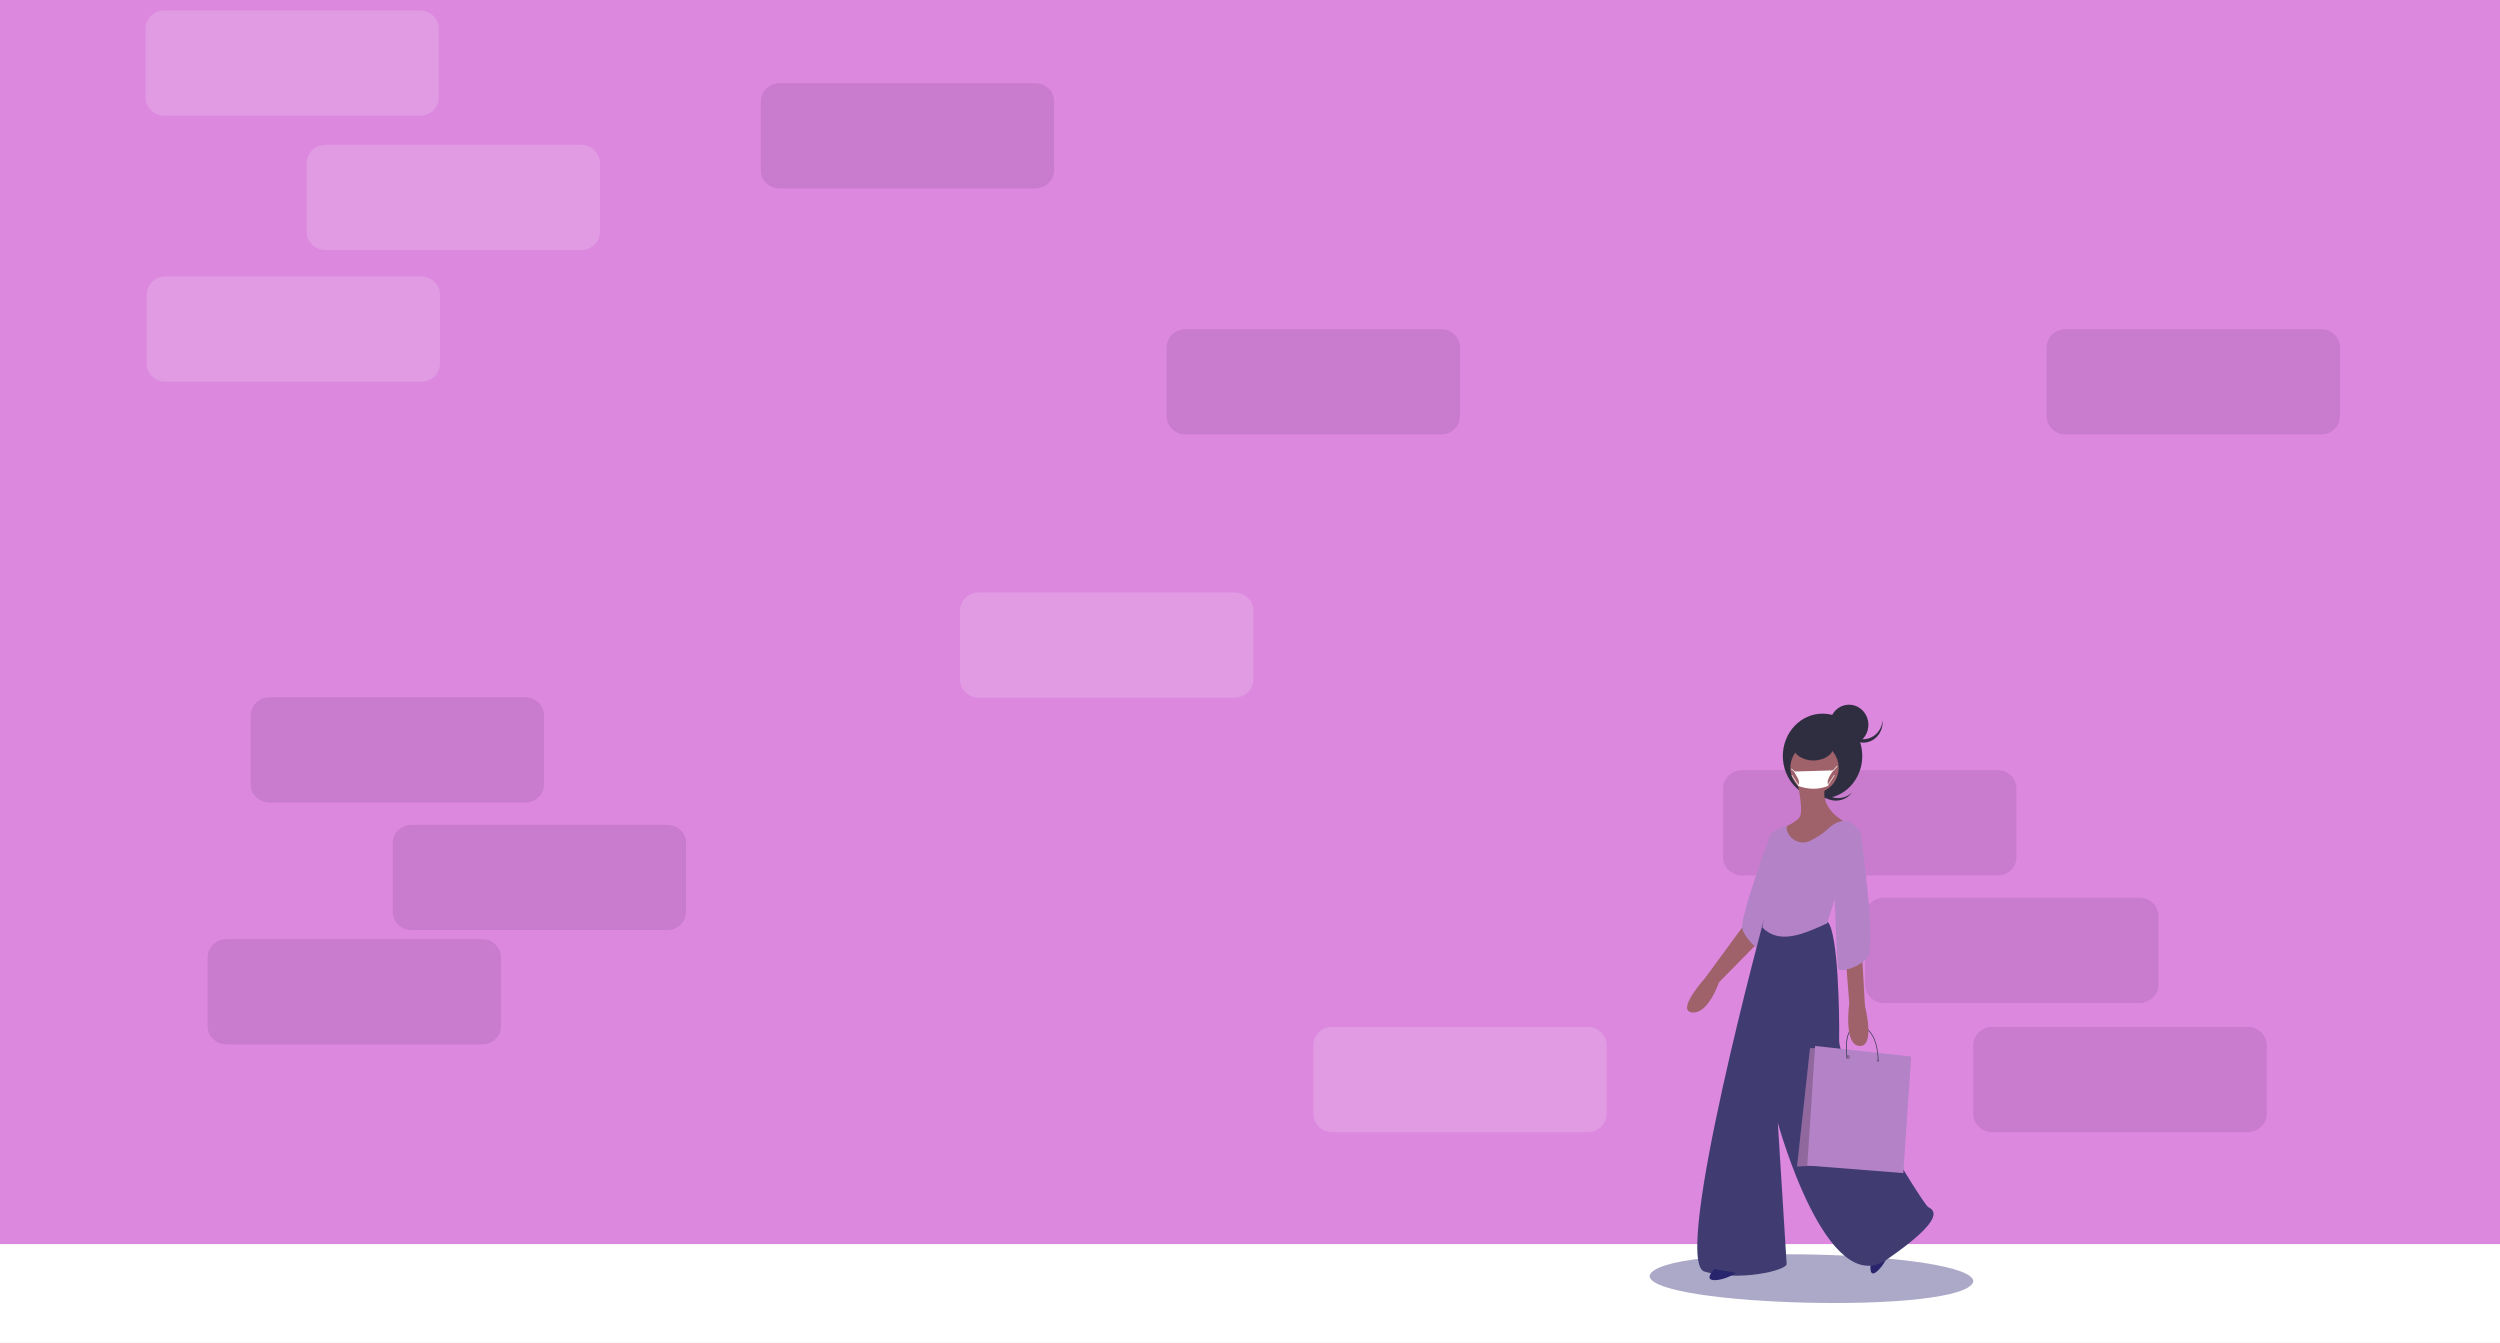
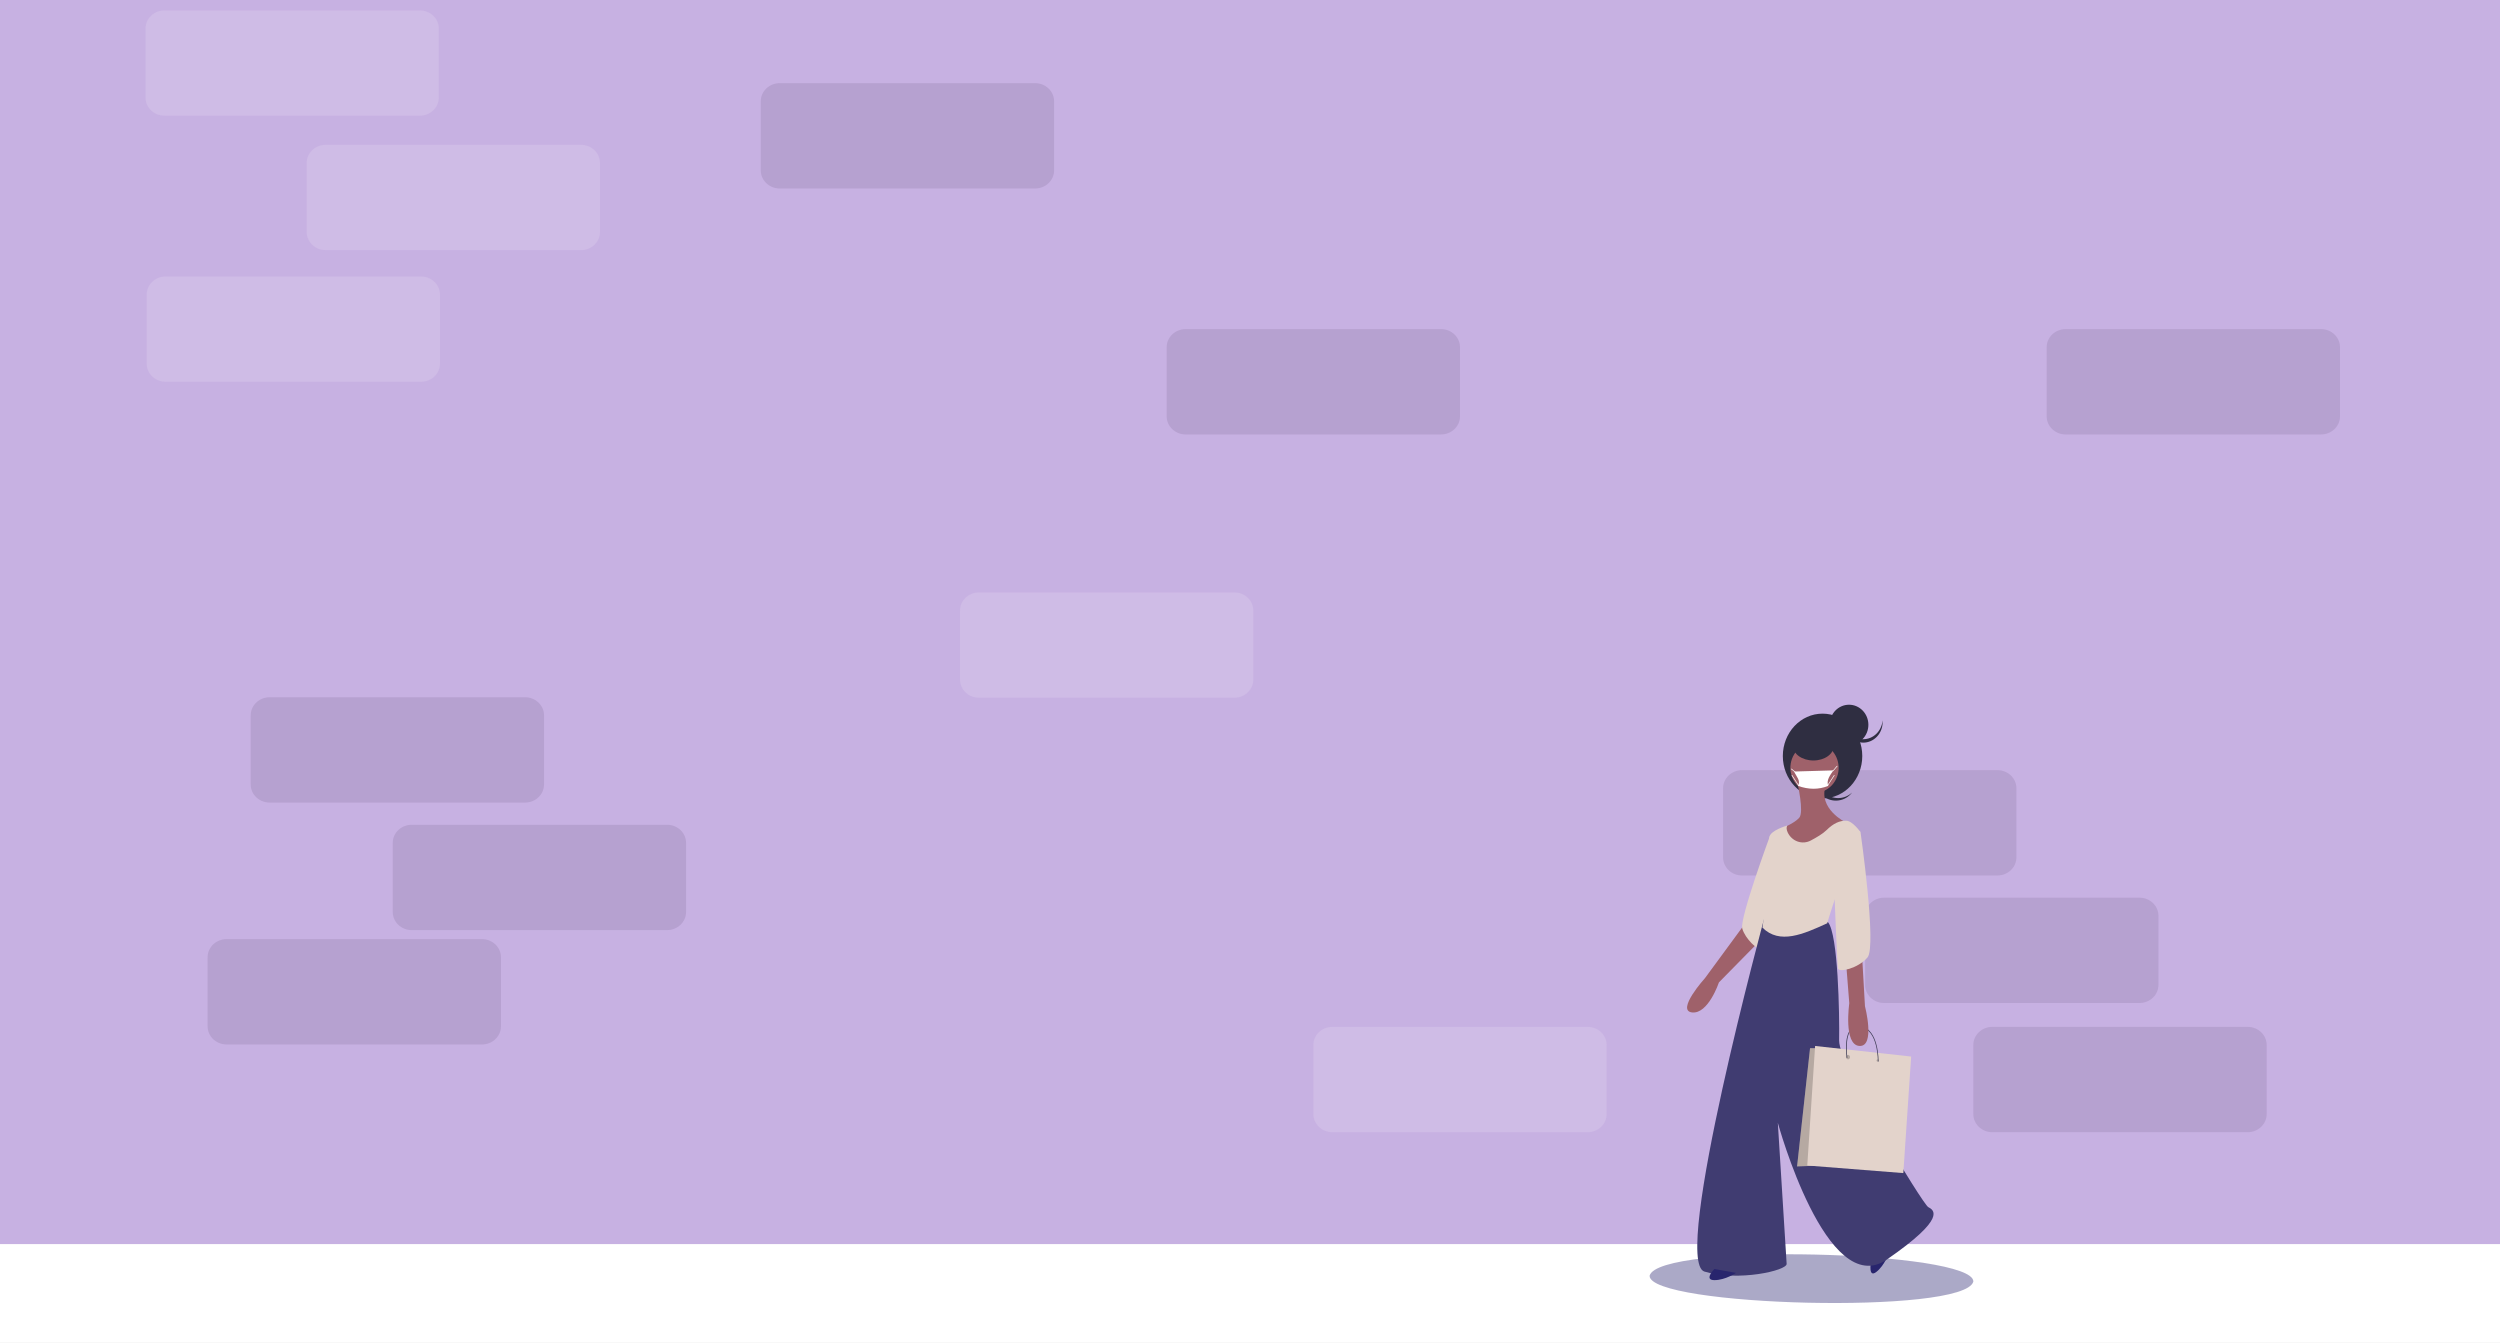
<svg xmlns="http://www.w3.org/2000/svg" width="635" height="341" viewBox="0 0 635 341" fill="none">
  <rect width="635" height="341" fill="white" />
-   <rect width="635" height="316" fill="#DC88DF" />
+   <rect width="635" height="316" fill="#C7B1E2" />
  <path opacity="0.2" d="M106.651 2.641H41.775C39.115 2.641 36.96 4.705 36.96 7.251V24.782C36.96 27.328 39.115 29.392 41.775 29.392H106.651C109.311 29.392 111.466 27.328 111.466 24.782V7.251C111.466 4.705 109.311 2.641 106.651 2.641Z" fill="#EFE4F4" />
  <path opacity="0.2" d="M147.585 36.783H82.708C80.049 36.783 77.893 38.847 77.893 41.393V58.924C77.893 61.47 80.049 63.534 82.708 63.534H147.585C150.244 63.534 152.4 61.47 152.4 58.924V41.393C152.4 38.847 150.244 36.783 147.585 36.783Z" fill="#EFE4F4" />
  <path opacity="0.1" d="M262.926 21.125H198.049C195.39 21.125 193.234 23.189 193.234 25.735V43.266C193.234 45.812 195.39 47.877 198.049 47.877H262.926C265.585 47.877 267.74 45.812 267.74 43.266V25.735C267.74 23.189 265.585 21.125 262.926 21.125Z" fill="#1E0728" />
  <path opacity="0.1" d="M589.545 83.598H524.668C522.009 83.598 519.853 85.662 519.853 88.208V105.739C519.853 108.285 522.009 110.349 524.668 110.349H589.545C592.204 110.349 594.36 108.285 594.36 105.739V88.208C594.36 85.662 592.204 83.598 589.545 83.598Z" fill="#1E0728" />
  <path opacity="0.2" d="M106.945 70.222H42.068C39.409 70.222 37.253 72.286 37.253 74.832V92.363C37.253 94.909 39.409 96.974 42.068 96.974H106.945C109.604 96.974 111.76 94.909 111.76 92.363V74.832C111.76 72.286 109.604 70.222 106.945 70.222Z" fill="#EFE4F4" />
  <path opacity="0.1" d="M133.37 177.102H68.493C65.834 177.102 63.678 179.166 63.678 181.712V199.243C63.678 201.789 65.834 203.853 68.493 203.853H133.37C136.029 203.853 138.185 201.789 138.185 199.243V181.712C138.185 179.166 136.029 177.102 133.37 177.102Z" fill="#1E0728" />
  <path opacity="0.1" d="M169.447 209.493H104.57C101.911 209.493 99.755 211.557 99.755 214.103V231.634C99.755 234.18 101.911 236.244 104.57 236.244H169.447C172.106 236.244 174.262 234.18 174.262 231.634V214.103C174.262 211.557 172.106 209.493 169.447 209.493Z" fill="#1E0728" />
  <path opacity="0.1" d="M122.428 238.541H57.551C54.892 238.541 52.736 240.605 52.736 243.151V260.682C52.736 263.228 54.892 265.292 57.551 265.292H122.428C125.087 265.292 127.243 263.228 127.243 260.682V243.151C127.243 240.605 125.087 238.541 122.428 238.541Z" fill="#1E0728" />
  <path opacity="0.1" d="M507.354 195.619H442.477C439.818 195.619 437.662 197.683 437.662 200.229V217.76C437.662 220.306 439.818 222.37 442.477 222.37H507.354C510.013 222.37 512.169 220.306 512.169 217.76V200.229C512.169 197.683 510.013 195.619 507.354 195.619Z" fill="#1E0728" />
  <path opacity="0.1" d="M366.025 83.598H301.148C298.489 83.598 296.333 85.662 296.333 88.208V105.739C296.333 108.285 298.489 110.349 301.148 110.349H366.025C368.684 110.349 370.84 108.285 370.84 105.739V88.208C370.84 85.662 368.684 83.598 366.025 83.598Z" fill="#1E0728" />
  <path opacity="0.1" d="M543.431 228.01H478.554C475.895 228.01 473.739 230.074 473.739 232.62V250.151C473.739 252.698 475.895 254.762 478.554 254.762H543.431C546.09 254.762 548.246 252.698 548.246 250.151V232.62C548.246 230.074 546.09 228.01 543.431 228.01Z" fill="#1E0728" />
  <path opacity="0.1" d="M570.918 260.825H506.042C503.382 260.825 501.227 262.889 501.227 265.436V282.967C501.227 285.513 503.382 287.577 506.042 287.577H570.918C573.578 287.577 575.733 285.513 575.733 282.967V265.436C575.733 262.889 573.578 260.825 570.918 260.825Z" fill="#1E0728" />
  <path opacity="0.2" d="M313.532 150.476H248.655C245.996 150.476 243.84 152.54 243.84 155.086V172.617C243.84 175.163 245.996 177.227 248.655 177.227H313.532C316.191 177.227 318.347 175.163 318.347 172.617V155.086C318.347 152.54 316.191 150.476 313.532 150.476Z" fill="#EFE4F4" />
  <path opacity="0.2" d="M403.278 260.825H338.402C335.742 260.825 333.587 262.889 333.587 265.436V282.967C333.587 285.513 335.742 287.577 338.402 287.577H403.278C405.938 287.577 408.093 285.513 408.093 282.967V265.436C408.093 262.889 405.938 260.825 403.278 260.825Z" fill="#EFE4F4" />
  <path d="M501.23 325.516C498.987 334.026 418.822 331.832 419 324.036C421.243 315.527 501.408 317.72 501.23 325.516Z" fill="#585591" fill-opacity="0.5" />
  <path d="M445.695 229.418L443.925 233.658L433.071 248.435C433.071 248.435 425.638 256.672 429.768 257.156C433.897 257.641 436.61 249.525 436.61 249.525L449.352 236.565L450.768 230.63L445.695 229.418Z" fill="#9F616A" />
-   <path d="M451.285 211.857L449.562 212.349C449.562 212.349 441.822 233.303 442.536 235.848C443.249 238.393 446.46 241.544 447.887 241.302C449.313 241.059 451.285 211.857 451.285 211.857Z" fill="#B482C6" />
+   <path d="M451.285 211.857L449.562 212.349C449.562 212.349 441.822 233.303 442.536 235.848C443.249 238.393 446.46 241.544 447.887 241.302C449.313 241.059 451.285 211.857 451.285 211.857Z" fill="#E3D3CB" />
  <path d="M475.197 320.667C475.197 320.667 474.506 324.685 476.583 323.077C478.66 321.469 479.743 318.358 479.743 318.358L475.197 320.667Z" fill="#28256D" />
  <path d="M448.381 232.251C448.381 232.251 424.436 320.396 432.929 322.982C441.421 325.567 453.925 322.736 453.807 321.012C453.689 319.288 451.566 285.187 451.566 285.187C451.566 285.187 463.951 330.491 479.285 319.904C494.619 309.317 491.199 307.347 489.783 306.608C488.368 305.87 467.018 270.784 467.136 264.259C467.254 257.734 466.9 237.298 464.305 234.22L448.381 232.251Z" fill="#403C71" />
  <path d="M463.404 201.361C462.438 200.479 461.836 199.264 461.717 197.955C461.597 196.646 461.969 195.34 462.759 194.295C462.654 194.394 462.552 194.497 462.454 194.606C461.532 195.637 461.053 196.996 461.123 198.384C461.193 199.771 461.805 201.074 462.826 202.006C463.846 202.938 465.192 203.422 466.566 203.353C467.94 203.283 469.231 202.666 470.154 201.636C470.252 201.527 470.343 201.414 470.43 201.299C469.48 202.197 468.23 202.702 466.929 202.713C465.627 202.725 464.369 202.242 463.404 201.361Z" fill="#2F2E41" />
  <path d="M462.928 202.793C468.5 202.793 473.017 197.974 473.017 192.029C473.017 186.085 468.5 181.266 462.928 181.266C457.355 181.266 452.838 186.085 452.838 192.029C452.838 197.974 457.355 202.793 462.928 202.793Z" fill="#2F2E41" />
  <path d="M435.455 322.324C435.455 322.324 432.654 325.156 435.455 325.156C438.257 325.156 440.937 323.309 440.937 323.309L435.455 322.324Z" fill="#28256D" />
  <path d="M456.521 198.803C456.521 198.803 458.303 206.276 456.996 207.723C455.689 209.169 452.838 210.254 452.838 210.254L453.313 223.753C453.313 223.753 458.779 221.825 459.016 221.584C459.254 221.343 464.125 213.508 464.125 213.508L468.878 208.928C468.878 208.928 461.63 205.432 463.769 199.406C465.907 193.379 456.521 198.803 456.521 198.803Z" fill="#9F616A" />
  <path d="M466.937 196.051C467.479 192.58 465.21 189.311 461.869 188.748C458.527 188.185 455.378 190.541 454.836 194.011C454.294 197.482 456.563 200.751 459.905 201.314C463.246 201.877 466.395 199.521 466.937 196.051Z" fill="#9F616A" />
-   <path d="M464.111 234.511C464.111 234.511 466.791 225.215 468.072 223.992C469.354 222.769 472.5 211.271 472.5 211.271C472.5 211.271 470.519 208.458 468.888 208.458C467.257 208.458 465.742 209.07 463.878 210.904C463 211.768 461.399 212.719 459.951 213.483C459.437 213.759 458.875 213.924 458.3 213.97C457.724 214.015 457.146 213.94 456.598 213.748C456.05 213.556 455.545 213.252 455.11 212.852C454.676 212.453 454.322 211.967 454.069 211.422C453.779 210.776 453.684 210.157 453.975 209.681C453.975 209.681 449.664 210.904 449.431 212.617C449.198 214.329 449.431 217.876 449.082 218.61C448.732 219.344 447.684 220.445 448.15 225.093C448.616 229.741 447.664 235.618 447.664 235.618C452.016 239.978 458.045 237.287 464.111 234.511Z" fill="#B482C6" />
+   <path d="M464.111 234.511C464.111 234.511 466.791 225.215 468.072 223.992C469.354 222.769 472.5 211.271 472.5 211.271C472.5 211.271 470.519 208.458 468.888 208.458C467.257 208.458 465.742 209.07 463.878 210.904C463 211.768 461.399 212.719 459.951 213.483C459.437 213.759 458.875 213.924 458.3 213.97C457.724 214.015 457.146 213.94 456.598 213.748C456.05 213.556 455.545 213.252 455.11 212.852C454.676 212.453 454.322 211.967 454.069 211.422C453.779 210.776 453.684 210.157 453.975 209.681C453.975 209.681 449.664 210.904 449.431 212.617C449.198 214.329 449.431 217.876 449.082 218.61C448.732 219.344 447.684 220.445 448.15 225.093C448.616 229.741 447.664 235.618 447.664 235.618C452.016 239.978 458.045 237.287 464.111 234.511Z" fill="#E3D3CB" />
  <path d="M460.599 193.163C463.457 193.163 465.773 191.514 465.773 189.48C465.773 187.447 463.457 185.798 460.599 185.798C457.741 185.798 455.425 187.447 455.425 189.48C455.425 191.514 457.741 193.163 460.599 193.163Z" fill="#2F2E41" />
  <path d="M469.654 189.197C472.368 189.197 474.569 186.914 474.569 184.098C474.569 181.283 472.368 179 469.654 179C466.939 179 464.738 181.283 464.738 184.098C464.738 186.914 466.939 189.197 469.654 189.197Z" fill="#2F2E41" />
  <path d="M473.276 187.76C472.043 187.759 470.856 187.267 469.949 186.379C469.042 185.491 468.481 184.272 468.379 182.966C468.368 183.109 468.36 183.254 468.36 183.401C468.361 184.788 468.878 186.118 469.8 187.098C470.721 188.079 471.971 188.63 473.274 188.631C474.577 188.631 475.827 188.081 476.749 187.101C477.671 186.122 478.19 184.792 478.191 183.406V183.401C478.191 183.254 478.184 183.109 478.173 182.966C478.07 184.272 477.51 185.491 476.603 186.379C475.696 187.267 474.508 187.759 473.276 187.76Z" fill="#2F2E41" />
-   <path d="M461.402 266.241H459.754L456.459 296.265L467.325 295.884L461.402 266.241Z" fill="#B482C6" />
+   <path d="M461.402 266.241H459.754L456.459 296.265L467.325 295.884L461.402 266.241Z" fill="#E3D3CB" />
  <path opacity="0.2" d="M461.402 266.241H459.754L456.459 296.265L467.325 295.884L461.402 266.241Z" fill="black" />
-   <path d="M461.038 265.674L459.047 296.042L483.444 297.965L485.435 268.365L461.038 265.674Z" fill="#B482C6" />
+   <path d="M461.038 265.674L459.047 296.042L483.444 297.965L485.435 268.365L461.038 265.674Z" fill="#E3D3CB" />
  <path opacity="0.2" d="M469.395 269.073C469.681 269.073 469.912 268.82 469.912 268.507C469.912 268.194 469.681 267.94 469.395 267.94C469.109 267.94 468.878 268.194 468.878 268.507C468.878 268.82 469.109 269.073 469.395 269.073Z" fill="black" />
  <path opacity="0.2" d="M476.898 269.64C477.041 269.64 477.156 269.513 477.156 269.357C477.156 269.2 477.041 269.073 476.898 269.073C476.755 269.073 476.639 269.2 476.639 269.357C476.639 269.513 476.755 269.64 476.898 269.64Z" fill="black" />
  <path d="M477.156 269.64H476.968C476.968 269.558 477.101 261.55 472.528 260.812C471.627 260.668 470.89 260.873 470.339 261.422C468.451 263.305 469.232 268.623 469.24 268.676L469.054 268.705C469.02 268.481 468.252 263.237 470.209 261.288C470.804 260.692 471.598 260.468 472.559 260.623C477.291 261.385 477.158 269.558 477.156 269.64Z" fill="#3F3D56" />
  <path d="M473.114 228.285L472.529 235.105L473.7 255.563C473.7 255.563 476.395 265.913 472.294 265.67C468.194 265.426 469.717 254.832 469.717 254.832L467.843 231.086L473.114 228.285Z" fill="#9F616A" />
-   <path d="M469.467 209.591L472.564 211.302C472.564 211.302 476.734 240.372 474.352 243.182C471.969 245.993 467.084 247.093 466.846 245.993C466.607 244.893 465.773 222.544 465.773 222.544L469.467 209.591Z" fill="#B482C6" />
+   <path d="M469.467 209.591L472.564 211.302C472.564 211.302 476.734 240.372 474.352 243.182C471.969 245.993 467.084 247.093 466.846 245.993C466.607 244.893 465.773 222.544 465.773 222.544L469.467 209.591Z" fill="#E3D3CB" />
  <path d="M464.376 199.608C461.926 200.608 459.357 200.567 456.683 199.608C457.461 198.304 456.298 197.284 455.701 195.968L465.685 195.677C464.921 196.82 463.795 198.17 464.376 199.608Z" fill="white" />
  <path d="M465.579 195.894L465.463 195.781L465.627 195.62L466.605 194.5L466.729 194.605L465.747 195.729L465.579 195.894Z" fill="white" />
  <path d="M455.017 195.214L454.912 195.337L455.894 196.14L455.999 196.017L455.017 195.214Z" fill="white" />
  <path d="M465.861 196.839L464.142 199.489L464.28 199.575L465.999 196.925L465.861 196.839Z" fill="white" />
  <path d="M455.198 196.839L455.059 196.925L456.778 199.575L456.916 199.489L455.198 196.839Z" fill="white" />
</svg>
